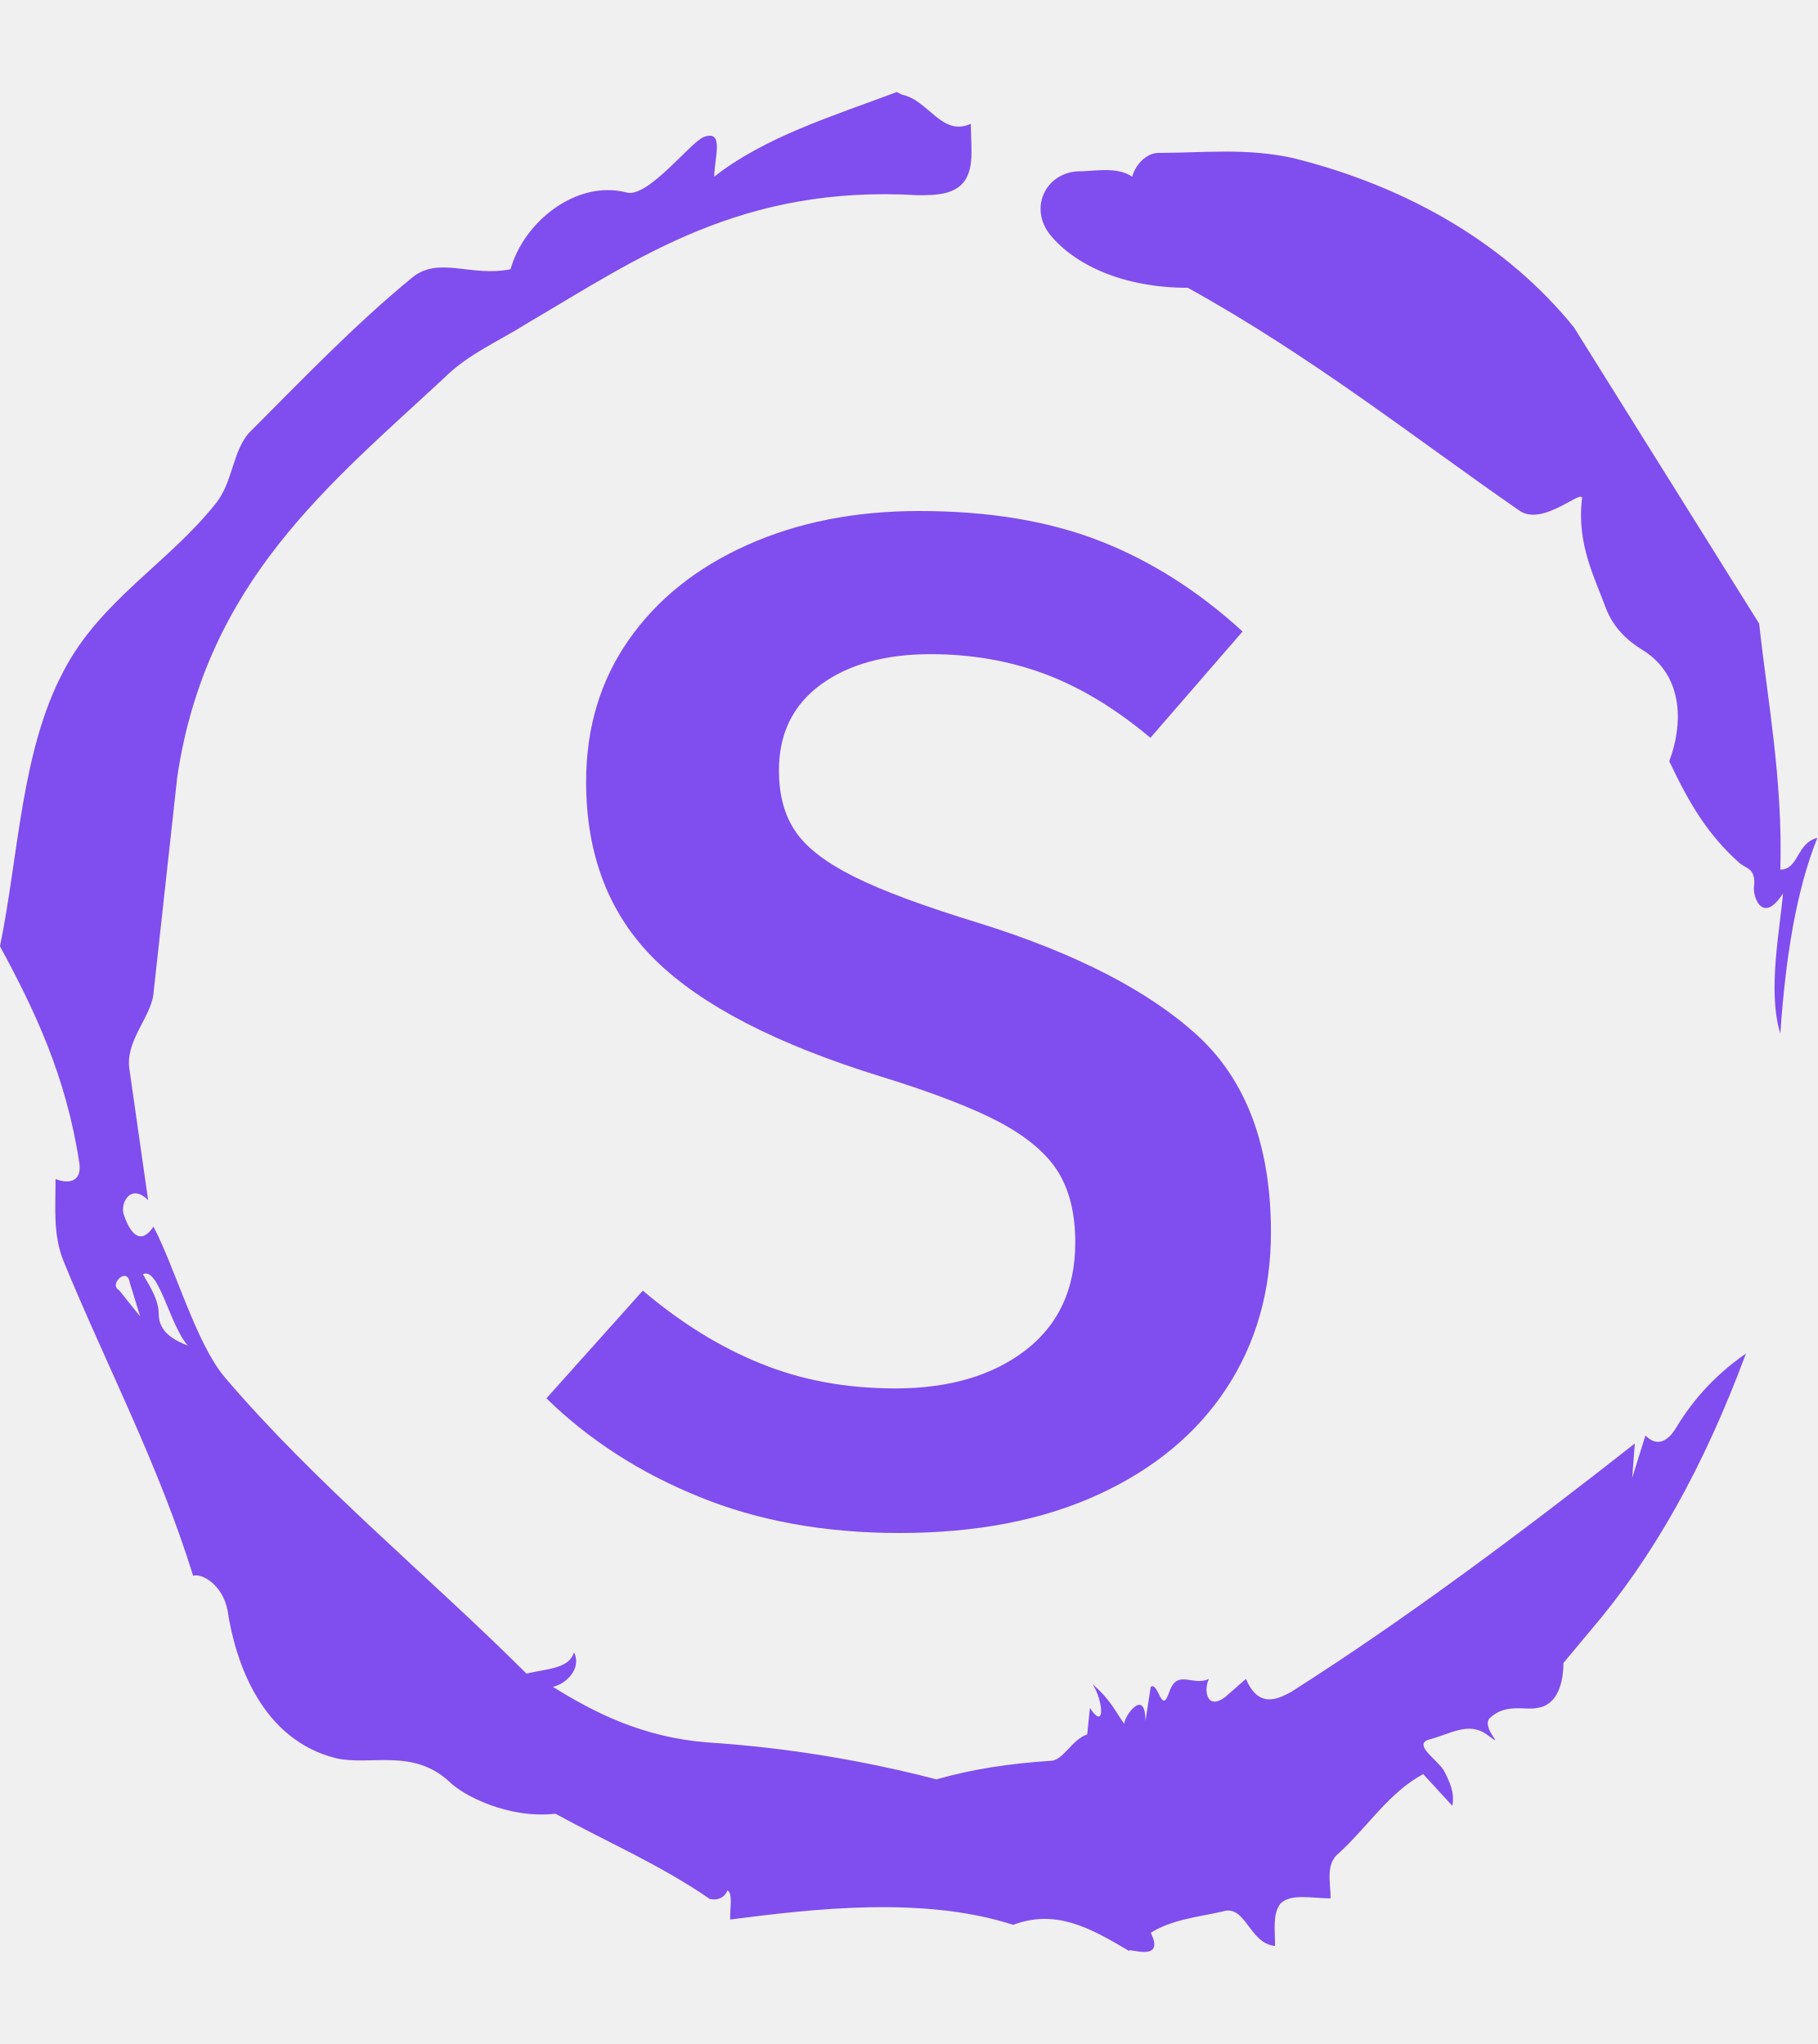
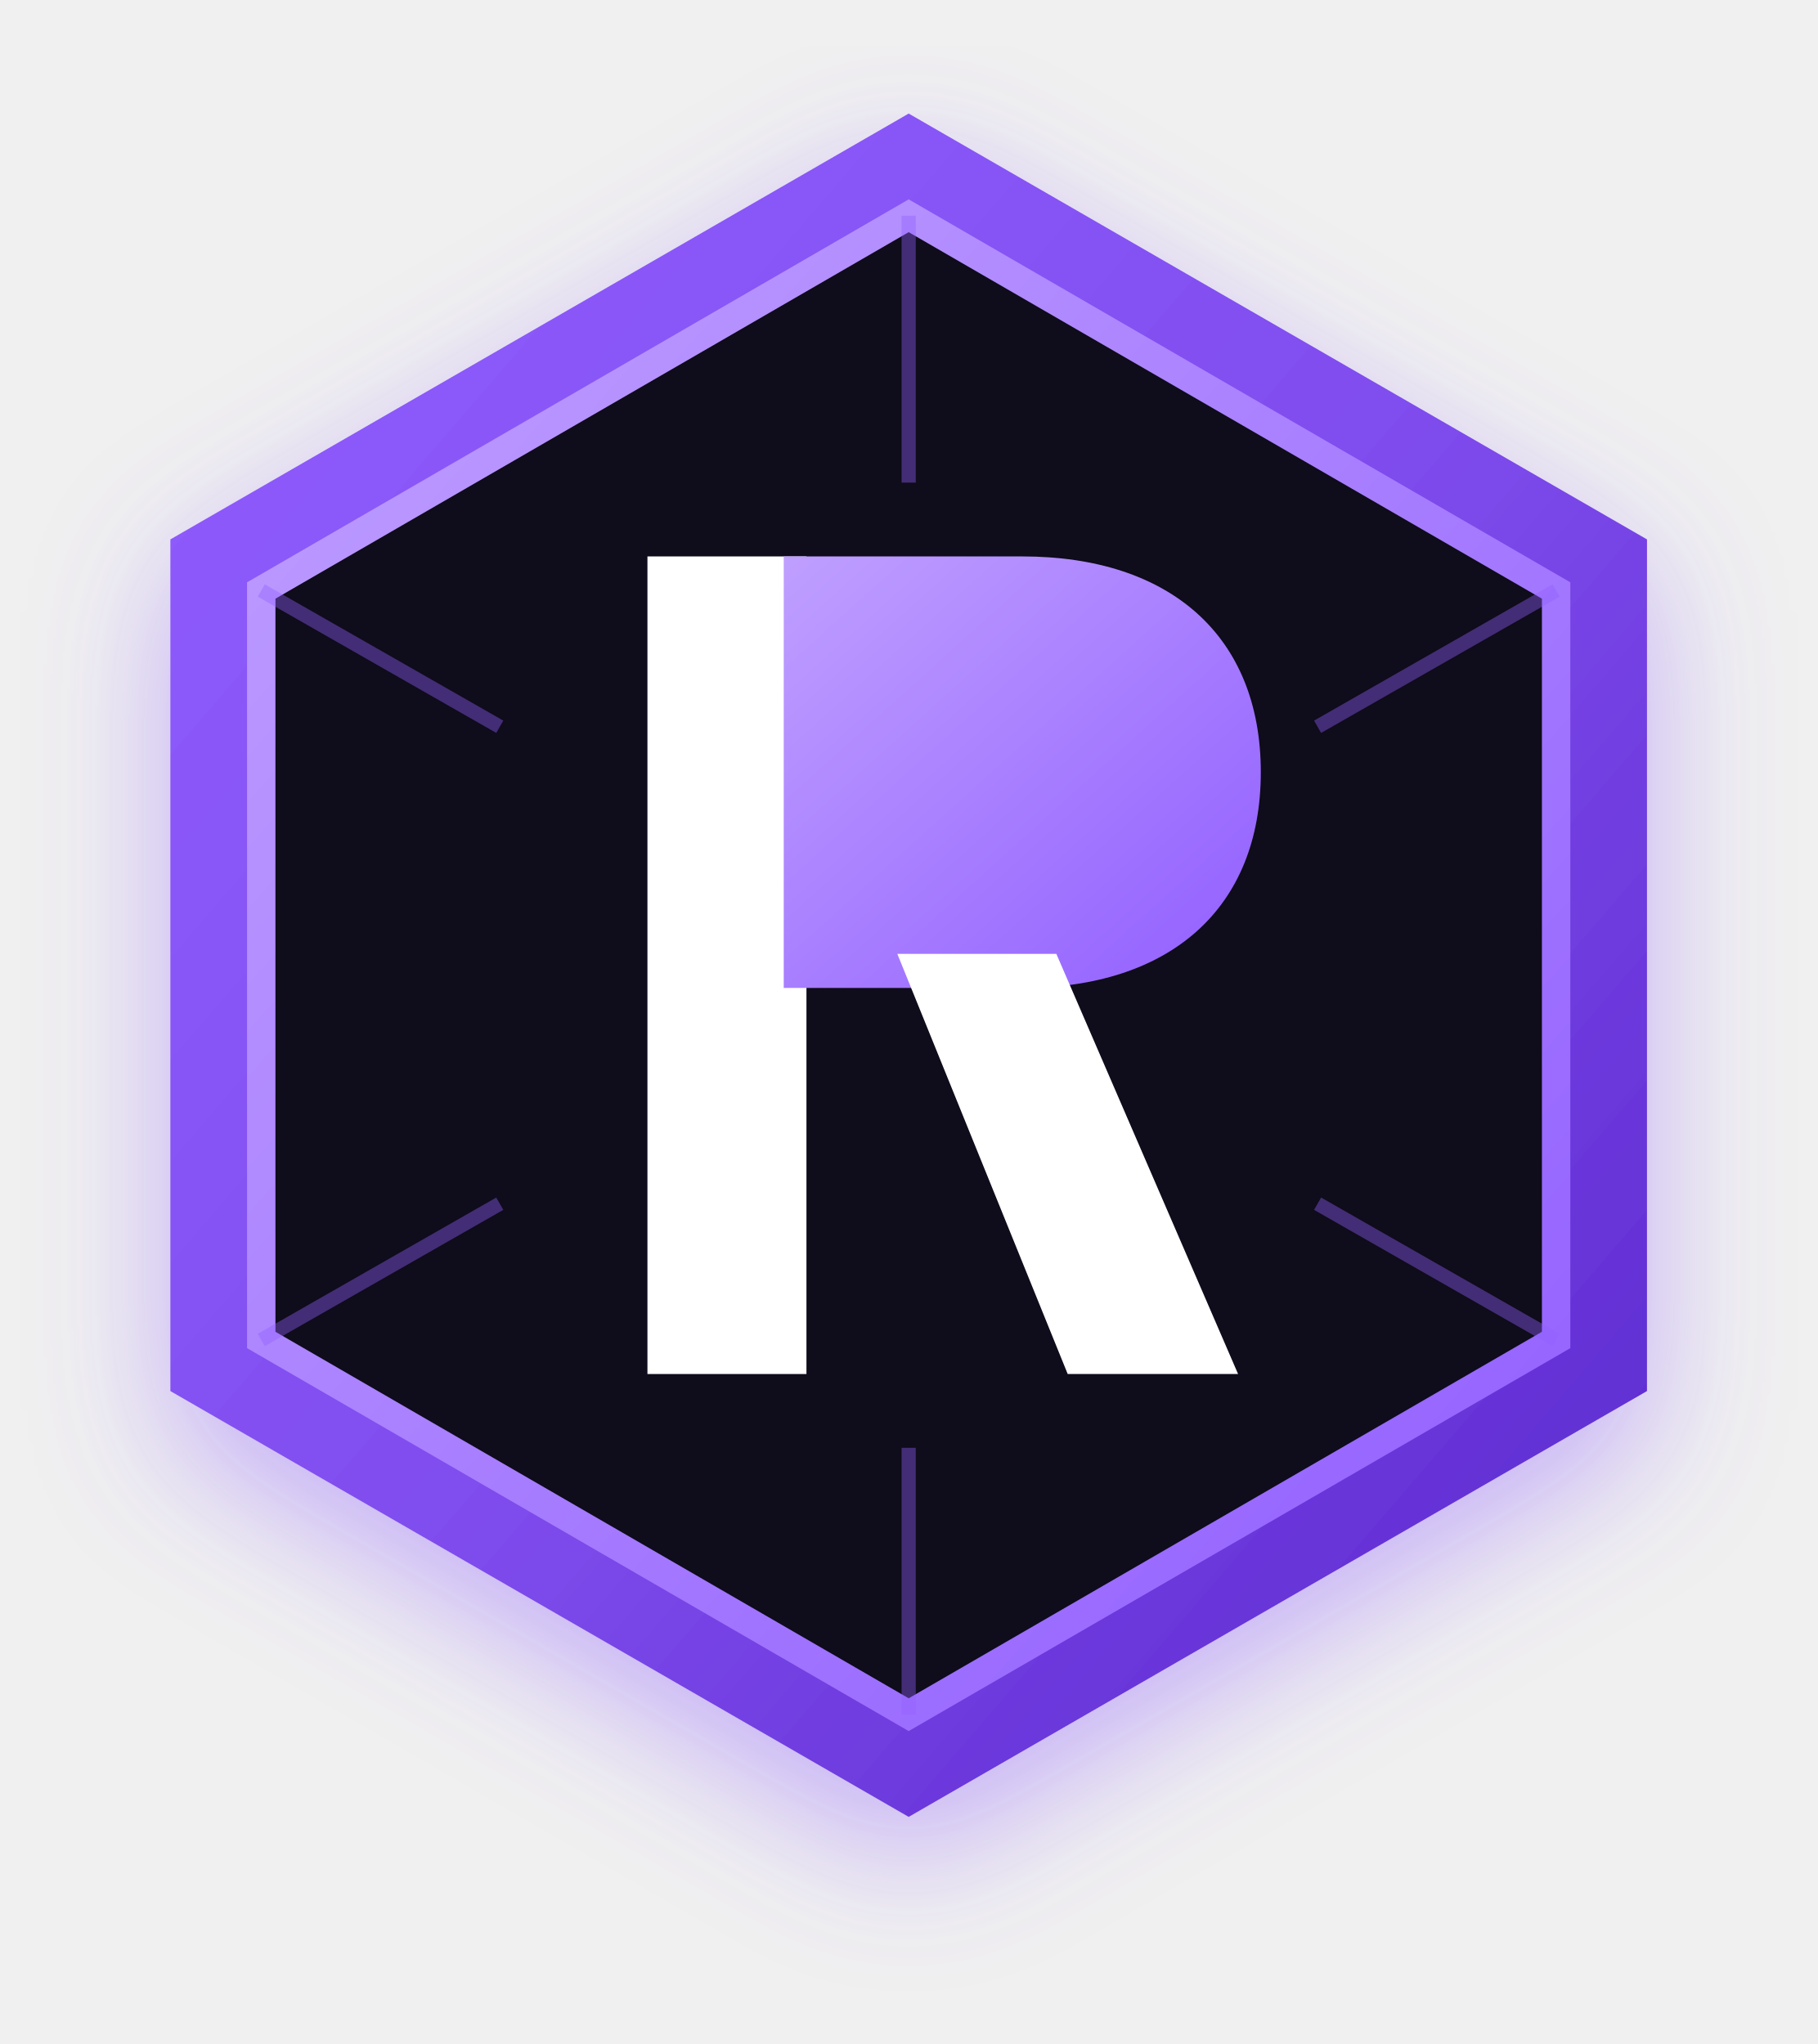
- <svg xmlns="http://www.w3.org/2000/svg" viewBox="0 0 320 360" height="360" width="320">
-   <g>
-     <path d="M20.961 227.22l3.726 4.658-1.863-6.056c-0.466-2.795-3.726 0.466-1.863 1.398M25.153 224.425c1.397 2.329 2.795 4.658 2.795 6.987 0 3.261 2.795 4.658 5.123 5.589-3.261-3.726-5.124-13.974-7.918-12.576M204.017 26.929c7.918 0 15.371-0.932 23.756 0.931 20.495 5.124 37.729 15.371 49.374 29.811l32.606 52.169c1.397 13.042 4.192 27.482 3.726 43.319 3.261 0 2.795-4.658 6.521-5.59-3.726 9.316-5.59 20.961-6.521 34.469-2.329-7.453 0-18.632 0.466-24.687-3.261 5.124-5.124 1.397-5.124-0.932 0.466-3.726-1.397-3.261-2.795-4.658-5.124-4.658-8.384-9.782-12.11-17.7 2.329-6.055 2.795-14.905-4.658-19.563-2.329-1.397-5.124-3.726-6.521-7.453-1.863-5.124-5.124-11.179-4.193-19.097 0.466-2.329-6.987 5.124-11.179 1.863-18.166-12.576-36.332-27.016-58.224-39.127-11.645 0-20.029-4.192-24.221-9.316-3.726-4.658-0.932-10.713 4.658-11.179 3.261 0 6.987-0.932 9.782 0.932 0.466-1.863 2.329-4.192 4.657-4.192M157.904 16.215l0.932 0.466c4.658 0.932 6.987 7.453 12.11 5.124 0 3.261 0.466 6.521-0.466 8.85-1.397 3.726-5.59 3.726-8.85 3.726-31.208-1.863-49.374 11.179-68.471 22.358-5.124 3.261-10.713 5.59-14.906 9.782-20.029 18.632-41.921 35.866-47.045 70.335l-4.192 38.195c-0.466 4.192-5.124 8.384-4.192 13.508l3.26 22.824c-3.261-3.261-5.124 0.932-4.192 2.795 0.466 1.397 2.329 6.055 5.124 1.863 3.726 6.987 7.453 20.495 12.576 26.55 15.837 18.632 36.332 35.4 53.101 52.169 4.192-0.932 7.453-0.932 8.384-3.727 1.397 2.795-1.397 5.59-3.726 6.056 7.453 4.658 15.837 8.85 27.016 9.781 14.44 0.932 27.948 3.261 40.524 6.522 6.521-1.863 13.042-2.795 20.029-3.261 2.329 0 3.726-3.726 6.521-4.658l0.466-4.658c2.795 4.192 2.329-1.397 0.466-4.192 3.261 2.795 4.192 5.124 5.589 6.987 0-1.397 3.726-6.521 3.727-0.466l0.931-6.055c1.397-0.932 1.863 5.124 3.261 0.931 1.397-4.192 4.192-0.932 6.987-2.329-0.932 1.863-0.466 5.59 2.794 3.261l3.727-3.261c2.329 5.59 6.055 3.261 7.918 2.329 20.495-13.042 40.99-28.413 60.553-43.784l-0.466 6.055 2.329-7.453c2.329 2.329 4.192 0.466 5.124-0.931 2.795-4.658 6.521-9.316 12.577-13.508-7.453 20.029-16.303 35.866-27.482 48.908l-4.658 5.59c0 3.261-0.932 7.453-4.658 7.918-1.863 0.466-5.59-0.932-8.384 1.863-1.397 1.863 3.261 5.59-0.466 2.795-3.261-2.329-6.521 0-10.248 0.932-2.795 0.932 1.863 3.726 2.795 5.589 0.932 1.863 1.863 3.726 1.398 6.056l-5.124-5.59c-6.055 3.261-9.782 9.316-14.906 13.974-2.329 1.863-1.397 5.124-1.397 7.918-3.261 0-6.987-0.932-8.85 0.932-1.397 1.863-0.932 4.658-0.932 7.453-4.658-0.466-5.124-7.453-9.315-6.056-4.192 0.932-8.85 1.397-12.577 3.727 2.795 5.59-4.658 2.329-3.726 3.26-6.987-4.192-13.042-7.453-20.495-4.658-15.837-5.124-35.4-2.795-49.84-0.931 0-2.329 0.466-4.658-0.466-5.124-0.932 2.329-3.726 1.397-3.26 1.397-8.85-6.055-17.7-9.782-27.016-14.905-8.384 0.932-16.303-3.261-18.632-5.59-6.521-6.055-13.974-2.795-20.029-4.192-13.042-3.261-17.7-16.769-19.098-26.084-0.932-4.658-4.658-6.521-6.055-6.056-6.055-19.563-15.371-37.263-22.824-55.429-1.863-4.658-1.397-9.316-1.397-14.44 2.329 0.932 4.658 0.466 4.192-2.794-2.329-15.371-7.918-27.016-13.974-38.195 3.261-15.837 3.726-34.469 11.179-48.443 6.521-12.576 18.632-19.098 27.016-29.811 2.795-3.726 2.795-8.85 5.59-12.11 9.316-9.316 18.632-19.098 28.879-27.482 4.658-3.726 10.247 0 17.234-1.397 2.329-8.384 11.645-15.837 20.495-13.508 3.726 0.932 11.179-8.85 13.508-9.782 3.726-1.397 1.863 3.726 1.863 6.987 8.85-6.987 20.961-10.713 32.14-14.906" fill="#804dee" fill-rule="nonzero" stroke="none" stroke-width="1" stroke-linecap="butt" stroke-linejoin="miter" stroke-miterlimit="10" stroke-dasharray="" stroke-dashoffset="0" font-family="none" font-weight="none" font-size="none" text-anchor="none" style="mix-blend-mode: normal" data-fill-palette-color="tertiary">
-     </path>
-   </g>
-   <g transform="matrix(1,0,0,1,96.21359,90)">
-     <svg viewBox="0 0 127.573 180" height="180" width="127.573">
-       <g>
-         <svg viewBox="0 0 127.573 180" height="180" width="127.573">
-           <g>
-             <svg viewBox="0 0 127.573 180" height="180" width="127.573">
-               <g>
-                 <svg viewBox="0 0 127.573 180" height="180" width="127.573">
-                   <g>
-                     <svg viewBox="0 0 127.573 180" height="180" width="127.573">
-                       <g>
-                         <svg viewBox="0 0 127.573 180" height="180" width="127.573">
-                           <g transform="matrix(1,0,0,1,0,0)">
-                             <svg width="127.573" viewBox="0.85 -35.3 25.55 36.05" height="180" data-palette-color="#804dee">
-                               <path d="M14-35.3Q17.65-35.3 20.35-34.25 23.05-33.2 25.4-31.05L25.4-31.05 22.15-27.3Q20.3-28.85 18.43-29.55 16.55-30.25 14.4-30.25L14.4-30.25Q12-30.25 10.53-29.18 9.05-28.1 9.05-26.15L9.05-26.15Q9.05-24.85 9.63-24 10.2-23.15 11.7-22.4 13.2-21.65 16.15-20.75L16.15-20.75Q21.25-19.15 23.83-16.78 26.4-14.4 26.4-9.85L26.4-9.85Q26.4-6.75 24.83-4.35 23.25-1.95 20.3-0.6 17.35 0.75 13.3 0.75L13.3 0.75Q9.35 0.75 6.23-0.53 3.1-1.8 0.85-4L0.85-4 4.25-7.8Q6.25-6.1 8.4-5.23 10.55-4.35 13.15-4.35L13.15-4.35Q16-4.35 17.75-5.7 19.5-7.05 19.5-9.5L19.5-9.5Q19.5-11 18.9-11.98 18.3-12.95 16.85-13.73 15.4-14.5 12.65-15.35L12.65-15.35Q7.15-17.05 4.7-19.45 2.25-21.85 2.25-25.75L2.25-25.75Q2.25-28.6 3.75-30.75 5.25-32.9 7.93-34.1 10.6-35.3 14-35.3L14-35.3Z" opacity="1" transform="matrix(1,0,0,1,0,0)" fill="#804dee" class="undefined-text-0" data-fill-palette-color="primary" id="text-0" />
-                             </svg>
-                           </g>
-                         </svg>
-                       </g>
-                     </svg>
-                   </g>
-                 </svg>
-               </g>
-               <g />
-             </svg>
-           </g>
-         </svg>
-       </g>
-     </svg>
+ <svg xmlns="http://www.w3.org/2000/svg" viewBox="0 0 320 360" width="320" height="360">
+   <defs>
+     <linearGradient id="rush-grad" x1="0%" y1="0%" x2="100%" y2="100%">
+       <stop offset="0%" stop-color="#915eff" />
+       <stop offset="50%" stop-color="#804dee" />
+       <stop offset="100%" stop-color="#5825cb" />
+     </linearGradient>
+     <linearGradient id="rush-glow" x1="0%" y1="0%" x2="100%" y2="100%">
+       <stop offset="0%" stop-color="#bf9fff" />
+       <stop offset="100%" stop-color="#915eff" />
+     </linearGradient>
+     <filter id="glow" x="-20%" y="-20%" width="140%" height="140%">
+       <feDropShadow dx="0" dy="8" stdDeviation="12" flood-color="#915eff" flood-opacity="0.45" />
+     </filter>
+   </defs>
+   <polygon points="160,20 290,95 290,245 160,320 30,245 30,95" fill="url(#rush-grad)" filter="url(#glow)" />
+   <polygon points="160,38 274,104 274,236 160,302 46,236 46,104" fill="#0f0c1b" stroke="url(#rush-glow)" stroke-width="5" />
+   <path d="M160 38 L160 85 M274 104 L232 128 M274 236 L232 212 M160 302 L160 255 M46 236 L88 212 M46 104 L88 128" stroke="#915eff" stroke-width="2.5" opacity="0.4" />
+   <g transform="translate(160, 170)">
+     <path d="M-46 -72 L-18 -72 L-18 72 L-46 72 Z" fill="#ffffff" />
+     <path d="M-22 -72 L20 -72 C46 -72 62 -58 62 -34 C62 -10 46 4 20 4 L-22 4 Z M6 -46 L20 -46 C29 -46 36 -42 36 -34 C36 -26 29 -22 20 -22 L6 -22 Z" fill="url(#rush-glow)" />
+     <path d="M-2 -2 L26 -2 L58 72 L28 72 Z" fill="#ffffff" />
  </g>
</svg>
